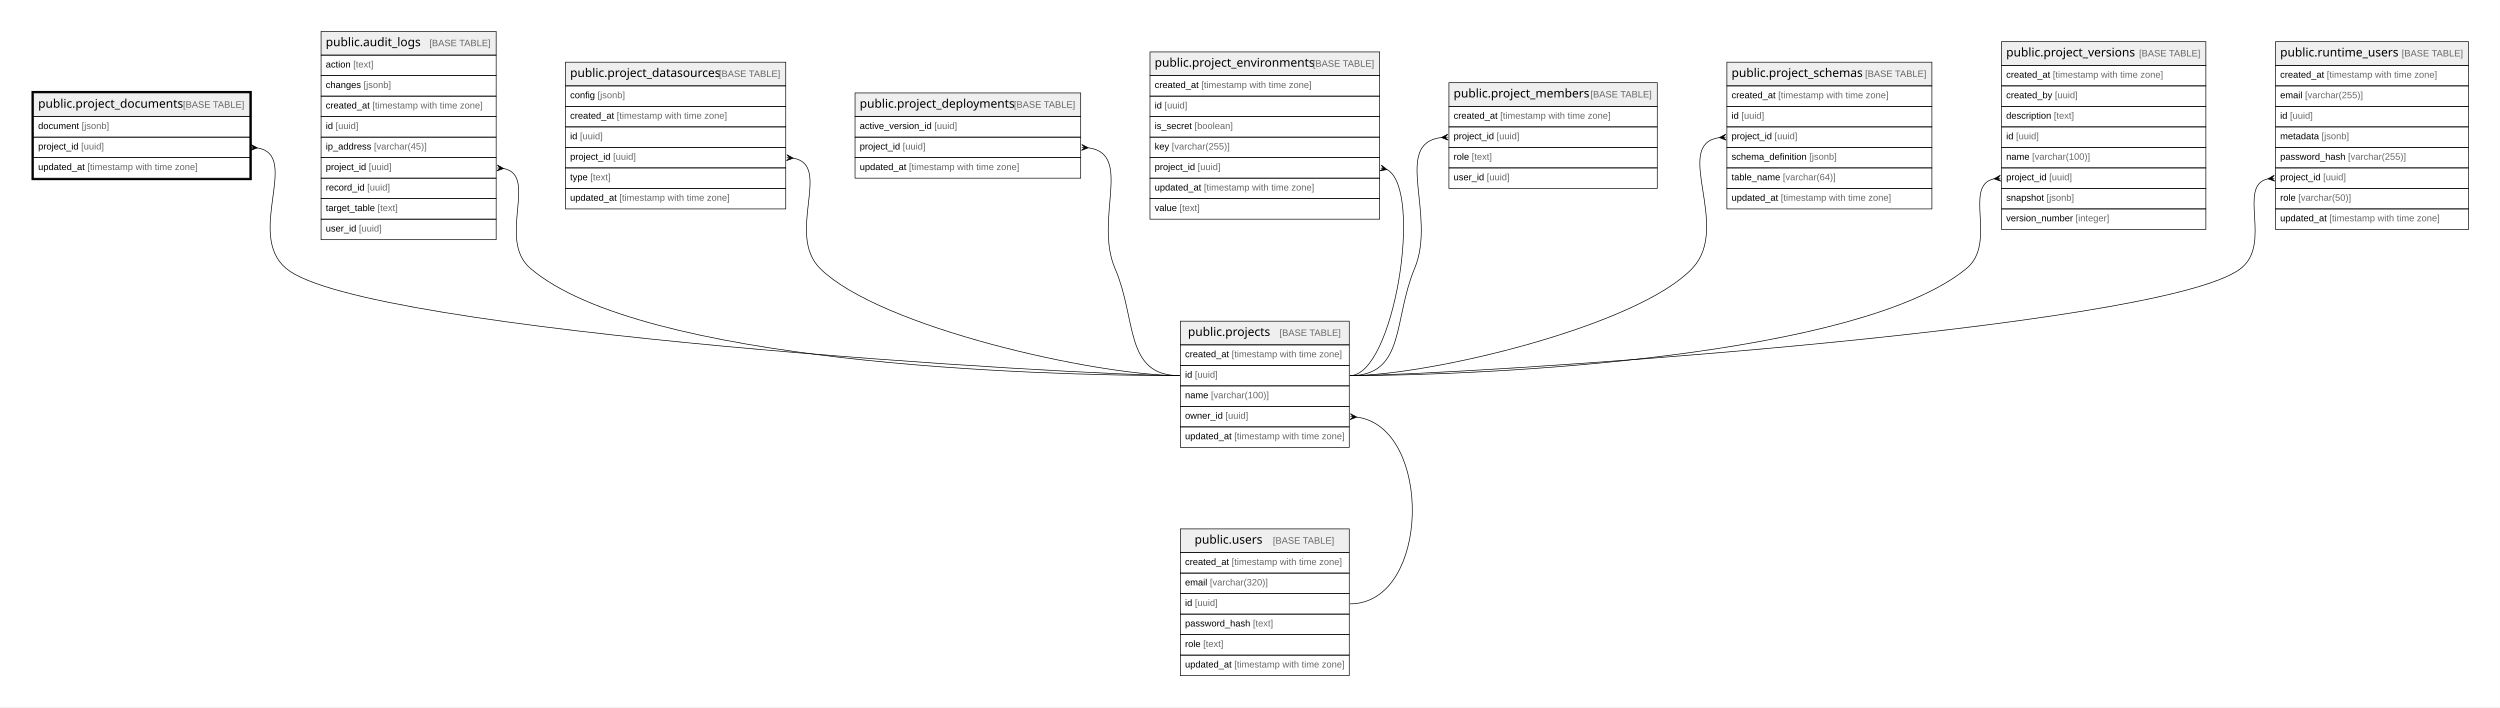
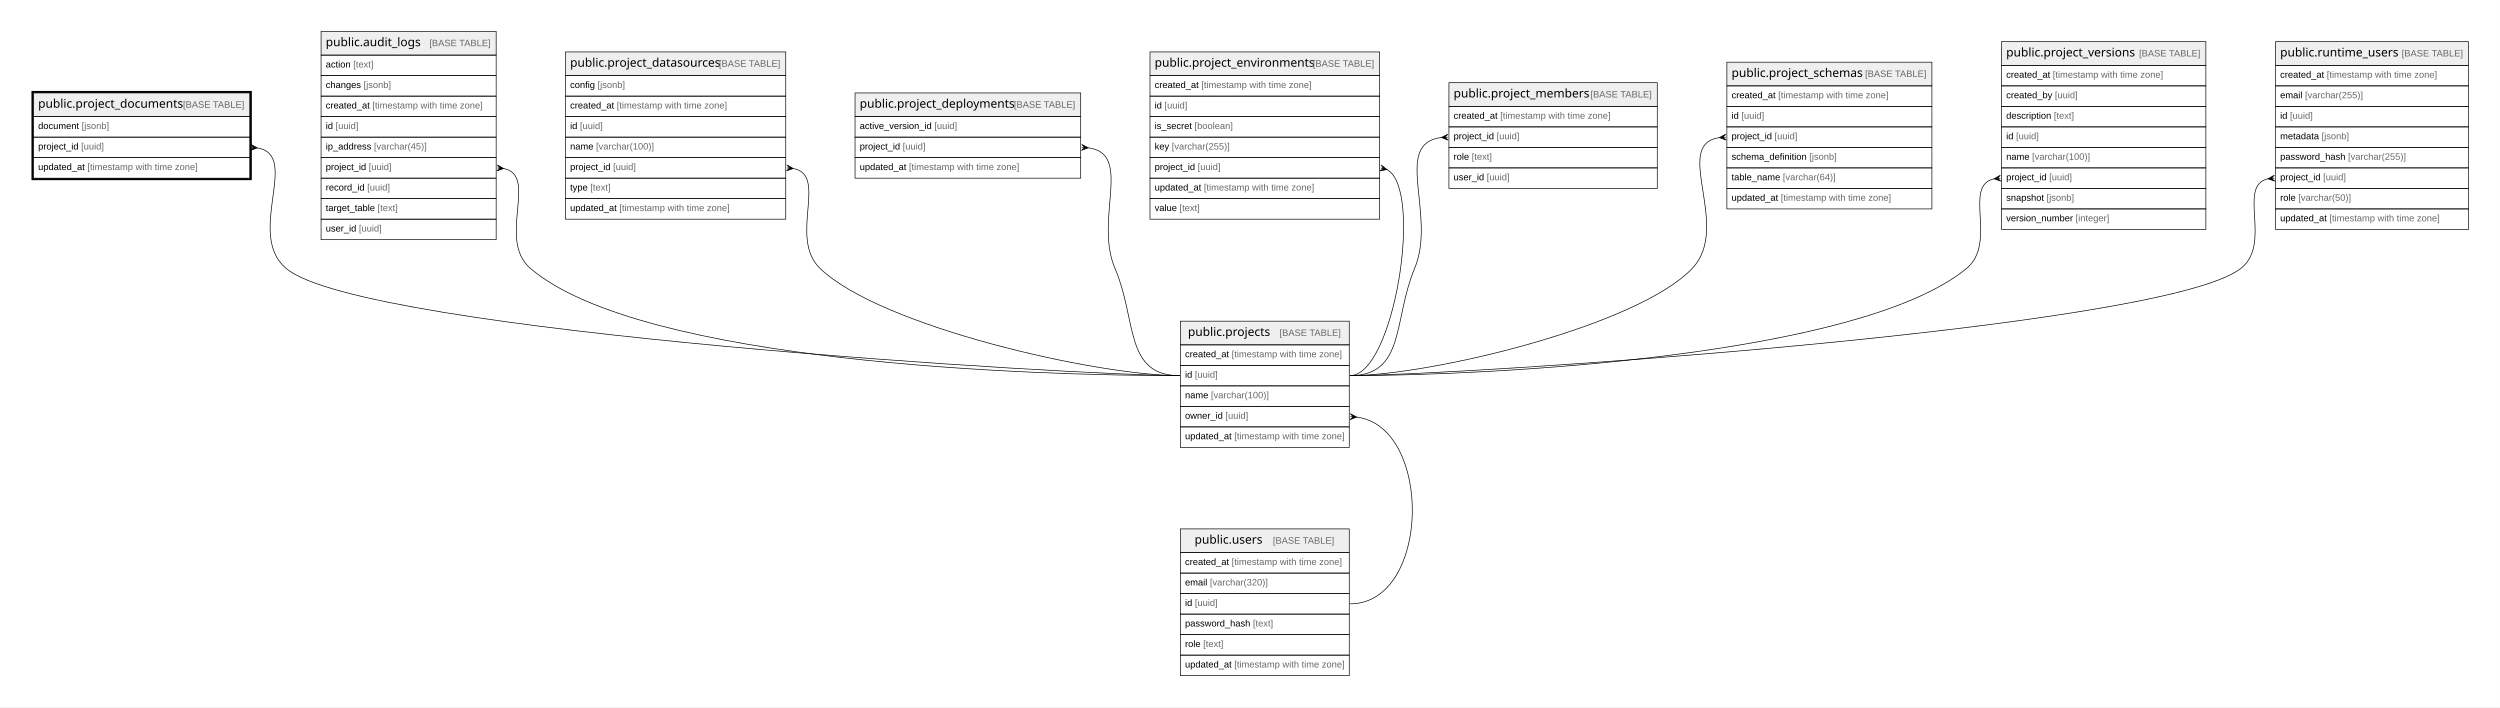
<svg xmlns="http://www.w3.org/2000/svg" width="3755pt" height="1062pt" viewBox="0.00 0.00 3754.85 1062.00">
  <g id="graph0" class="graph" transform="scale(1 1) rotate(0) translate(4 1058)">
    <polygon fill="white" stroke="none" points="-4,4 -4,-1058 3750.85,-1058 3750.85,4 -4,4" />
    <g id="node1" class="node">
      <polygon fill="#efefef" stroke="none" points="46.2,-882.8 46.2,-918.4 371.14,-918.4 371.14,-882.8 46.2,-882.8" />
      <polygon fill="none" stroke="black" points="46.2,-882.8 46.2,-918.4 371.14,-918.4 371.14,-882.8 46.2,-882.8" />
      <text text-anchor="start" x="53.2" y="-896.2" font-family="Arial Bold" font-size="18.00">public.project_documents</text>
      <text text-anchor="start" x="239.65" y="-896.2" font-family="Arial" font-size="14.00">    </text>
      <text text-anchor="start" x="270.77" y="-896.2" font-family="Arial" font-size="14.00" fill="#666666">[BASE TABLE]</text>
      <polygon fill="none" stroke="black" points="46.2,-852 46.2,-882.8 371.14,-882.8 371.14,-852 46.2,-852" />
      <text text-anchor="start" x="53.2" y="-864.2" font-family="Arial" font-size="14.00">document </text>
      <text text-anchor="start" x="118.57" y="-864.2" font-family="Arial" font-size="14.00" fill="#666666">[jsonb]</text>
      <polygon fill="none" stroke="black" points="46.2,-821.2 46.2,-852 371.14,-852 371.14,-821.2 46.2,-821.2" />
      <text text-anchor="start" x="53.2" y="-833.4" font-family="Arial" font-size="14.00">project_id </text>
      <text text-anchor="start" x="117.79" y="-833.4" font-family="Arial" font-size="14.00" fill="#666666">[uuid]</text>
      <polygon fill="none" stroke="black" points="46.2,-790.4 46.2,-821.2 371.14,-821.2 371.14,-790.4 46.2,-790.4" />
      <text text-anchor="start" x="53.2" y="-802.6" font-family="Arial" font-size="14.00">updated_at </text>
      <text text-anchor="start" x="127.16" y="-802.6" font-family="Arial" font-size="14.00" fill="#666666">[timestamp with time zone]</text>
      <polygon fill="none" stroke="black" stroke-width="3" points="44.7,-788.9 44.7,-919.9 372.64,-919.9 372.64,-788.9 44.7,-788.9" />
    </g>
    <g id="node2" class="node">
      <polygon fill="#efefef" stroke="none" points="1768.83,-540 1768.83,-575.6 2022.51,-575.6 2022.51,-540 1768.83,-540" />
      <polygon fill="none" stroke="black" points="1768.83,-540 1768.83,-575.6 2022.51,-575.6 2022.51,-540 1768.83,-540" />
      <text text-anchor="start" x="1780.19" y="-553.4" font-family="Arial Bold" font-size="18.00">public.projects</text>
      <text text-anchor="start" x="1886.66" y="-553.4" font-family="Arial" font-size="14.00">    </text>
      <text text-anchor="start" x="1917.78" y="-553.4" font-family="Arial" font-size="14.00" fill="#666666">[BASE TABLE]</text>
      <polygon fill="none" stroke="black" points="1768.83,-509.2 1768.83,-540 2022.51,-540 2022.51,-509.2 1768.83,-509.2" />
      <text text-anchor="start" x="1775.83" y="-521.4" font-family="Arial" font-size="14.00">created_at </text>
      <text text-anchor="start" x="1845.88" y="-521.4" font-family="Arial" font-size="14.00" fill="#666666">[timestamp with time zone]</text>
      <polygon fill="none" stroke="black" points="1768.83,-478.4 1768.83,-509.2 2022.51,-509.2 2022.51,-478.4 1768.83,-478.4" />
      <text text-anchor="start" x="1775.83" y="-490.6" font-family="Arial" font-size="14.00">id </text>
      <text text-anchor="start" x="1790.62" y="-490.6" font-family="Arial" font-size="14.00" fill="#666666">[uuid]</text>
      <polygon fill="none" stroke="black" points="1768.83,-447.6 1768.83,-478.4 2022.51,-478.4 2022.51,-447.6 1768.83,-447.6" />
      <text text-anchor="start" x="1775.83" y="-459.8" font-family="Arial" font-size="14.00">name </text>
      <text text-anchor="start" x="1814.74" y="-459.8" font-family="Arial" font-size="14.00" fill="#666666">[varchar(100)]</text>
      <polygon fill="none" stroke="black" points="1768.83,-416.8 1768.83,-447.6 2022.51,-447.6 2022.51,-416.8 1768.83,-416.8" />
      <text text-anchor="start" x="1775.83" y="-429" font-family="Arial" font-size="14.00">owner_id </text>
      <text text-anchor="start" x="1836.53" y="-429" font-family="Arial" font-size="14.00" fill="#666666">[uuid]</text>
      <polygon fill="none" stroke="black" points="1768.83,-386 1768.83,-416.8 2022.51,-416.8 2022.51,-386 1768.83,-386" />
      <text text-anchor="start" x="1775.83" y="-398.2" font-family="Arial" font-size="14.00">updated_at </text>
      <text text-anchor="start" x="1849.79" y="-398.2" font-family="Arial" font-size="14.00" fill="#666666">[timestamp with time zone]</text>
    </g>
    <g id="edge1" class="edge">
      <path fill="none" stroke="black" d="M382.44,-835.85C448.15,-825.3 364.24,-706.74 425.67,-654.8 540.36,-557.82 1617.63,-493.8 1767.83,-493.8" />
      <polygon fill="black" stroke="black" points="382.45,-835.85 372.15,-832.09 377.13,-836.24 372.81,-836.55 372.81,-836.55 372.81,-836.55 377.13,-836.24 372.8,-841.06 382.45,-835.85" />
    </g>
    <g id="node11" class="node">
      <polygon fill="#efefef" stroke="none" points="1768.83,-228 1768.83,-263.6 2022.51,-263.6 2022.51,-228 1768.83,-228" />
      <polygon fill="none" stroke="black" points="1768.83,-228 1768.83,-263.6 2022.51,-263.6 2022.51,-228 1768.83,-228" />
      <text text-anchor="start" x="1790.18" y="-241.4" font-family="Arial Bold" font-size="18.00">public.users</text>
      <text text-anchor="start" x="1876.67" y="-241.4" font-family="Arial" font-size="14.00">    </text>
      <text text-anchor="start" x="1907.78" y="-241.4" font-family="Arial" font-size="14.00" fill="#666666">[BASE TABLE]</text>
      <polygon fill="none" stroke="black" points="1768.83,-197.2 1768.83,-228 2022.51,-228 2022.51,-197.2 1768.83,-197.2" />
      <text text-anchor="start" x="1775.83" y="-209.4" font-family="Arial" font-size="14.00">created_at </text>
      <text text-anchor="start" x="1845.88" y="-209.4" font-family="Arial" font-size="14.00" fill="#666666">[timestamp with time zone]</text>
      <polygon fill="none" stroke="black" points="1768.83,-166.4 1768.83,-197.2 2022.51,-197.2 2022.51,-166.4 1768.83,-166.4" />
      <text text-anchor="start" x="1775.83" y="-178.6" font-family="Arial" font-size="14.00">email </text>
      <text text-anchor="start" x="1813.17" y="-178.6" font-family="Arial" font-size="14.00" fill="#666666">[varchar(320)]</text>
      <polygon fill="none" stroke="black" points="1768.83,-135.6 1768.83,-166.4 2022.51,-166.4 2022.51,-135.6 1768.83,-135.6" />
      <text text-anchor="start" x="1775.83" y="-147.8" font-family="Arial" font-size="14.00">id </text>
      <text text-anchor="start" x="1790.62" y="-147.8" font-family="Arial" font-size="14.00" fill="#666666">[uuid]</text>
      <polygon fill="none" stroke="black" points="1768.83,-104.8 1768.83,-135.6 2022.51,-135.6 2022.51,-104.8 1768.83,-104.8" />
      <text text-anchor="start" x="1775.83" y="-117" font-family="Arial" font-size="14.00">password_hash </text>
      <text text-anchor="start" x="1877.78" y="-117" font-family="Arial" font-size="14.00" fill="#666666">[text]</text>
      <polygon fill="none" stroke="black" points="1768.83,-74 1768.83,-104.8 2022.51,-104.8 2022.51,-74 1768.83,-74" />
      <text text-anchor="start" x="1775.83" y="-86.2" font-family="Arial" font-size="14.00">role </text>
      <text text-anchor="start" x="1803.06" y="-86.2" font-family="Arial" font-size="14.00" fill="#666666">[text]</text>
      <polygon fill="none" stroke="black" points="1768.83,-43.2 1768.83,-74 2022.51,-74 2022.51,-43.2 1768.83,-43.2" />
      <text text-anchor="start" x="1775.83" y="-55.4" font-family="Arial" font-size="14.00">updated_at </text>
      <text text-anchor="start" x="1849.79" y="-55.4" font-family="Arial" font-size="14.00" fill="#666666">[timestamp with time zone]</text>
    </g>
    <g id="edge10" class="edge">
      <path fill="none" stroke="black" d="M2033.83,-431.54C2148.39,-416.5 2144.95,-151 2023.51,-151" />
      <polygon fill="black" stroke="black" points="2033.82,-431.54 2023.56,-427.69 2028.5,-431.88 2024.18,-432.16 2024.18,-432.16 2024.18,-432.16 2028.5,-431.88 2024.13,-436.67 2033.82,-431.54" />
    </g>
    <g id="node3" class="node">
      <polygon fill="#efefef" stroke="none" points="478.18,-975.2 478.18,-1010.8 741.16,-1010.8 741.16,-975.2 478.18,-975.2" />
      <polygon fill="none" stroke="black" points="478.18,-975.2 478.18,-1010.8 741.16,-1010.8 741.16,-975.2 478.18,-975.2" />
      <text text-anchor="start" x="485.18" y="-988.6" font-family="Arial Bold" font-size="18.00">public.audit_logs</text>
      <text text-anchor="start" x="609.67" y="-988.6" font-family="Arial" font-size="14.00">    </text>
      <text text-anchor="start" x="640.79" y="-988.6" font-family="Arial" font-size="14.00" fill="#666666">[BASE TABLE]</text>
      <polygon fill="none" stroke="black" points="478.18,-944.4 478.18,-975.2 741.16,-975.2 741.16,-944.4 478.18,-944.4" />
      <text text-anchor="start" x="485.18" y="-956.6" font-family="Arial" font-size="14.00">action </text>
      <text text-anchor="start" x="526.43" y="-956.6" font-family="Arial" font-size="14.00" fill="#666666">[text]</text>
      <polygon fill="none" stroke="black" points="478.18,-913.6 478.18,-944.4 741.16,-944.4 741.16,-913.6 478.18,-913.6" />
      <text text-anchor="start" x="485.18" y="-925.8" font-family="Arial" font-size="14.00">changes </text>
      <text text-anchor="start" x="542" y="-925.8" font-family="Arial" font-size="14.00" fill="#666666">[jsonb]</text>
      <polygon fill="none" stroke="black" points="478.18,-882.8 478.18,-913.6 741.16,-913.6 741.16,-882.8 478.18,-882.8" />
      <text text-anchor="start" x="485.18" y="-895" font-family="Arial" font-size="14.00">created_at </text>
      <text text-anchor="start" x="555.23" y="-895" font-family="Arial" font-size="14.00" fill="#666666">[timestamp with time zone]</text>
      <polygon fill="none" stroke="black" points="478.18,-852 478.18,-882.8 741.16,-882.8 741.16,-852 478.18,-852" />
      <text text-anchor="start" x="485.18" y="-864.2" font-family="Arial" font-size="14.00">id </text>
      <text text-anchor="start" x="499.97" y="-864.2" font-family="Arial" font-size="14.00" fill="#666666">[uuid]</text>
      <polygon fill="none" stroke="black" points="478.18,-821.2 478.18,-852 741.16,-852 741.16,-821.2 478.18,-821.2" />
      <text text-anchor="start" x="485.18" y="-833.4" font-family="Arial" font-size="14.00">ip_address </text>
      <text text-anchor="start" x="557.56" y="-833.4" font-family="Arial" font-size="14.00" fill="#666666">[varchar(45)]</text>
      <polygon fill="none" stroke="black" points="478.18,-790.4 478.18,-821.2 741.16,-821.2 741.16,-790.4 478.18,-790.4" />
      <text text-anchor="start" x="485.18" y="-802.6" font-family="Arial" font-size="14.00">project_id </text>
      <text text-anchor="start" x="549.77" y="-802.6" font-family="Arial" font-size="14.00" fill="#666666">[uuid]</text>
      <polygon fill="none" stroke="black" points="478.18,-759.6 478.18,-790.4 741.16,-790.4 741.16,-759.6 478.18,-759.6" />
      <text text-anchor="start" x="485.18" y="-771.8" font-family="Arial" font-size="14.00">record_id </text>
      <text text-anchor="start" x="547.44" y="-771.8" font-family="Arial" font-size="14.00" fill="#666666">[uuid]</text>
      <polygon fill="none" stroke="black" points="478.18,-728.8 478.18,-759.6 741.16,-759.6 741.16,-728.8 478.18,-728.8" />
      <text text-anchor="start" x="485.18" y="-741" font-family="Arial" font-size="14.00">target_table </text>
      <text text-anchor="start" x="563.02" y="-741" font-family="Arial" font-size="14.00" fill="#666666">[text]</text>
      <polygon fill="none" stroke="black" points="478.18,-698 478.18,-728.8 741.16,-728.8 741.16,-698 478.18,-698" />
      <text text-anchor="start" x="485.18" y="-710.2" font-family="Arial" font-size="14.00">user_id </text>
      <text text-anchor="start" x="534.99" y="-710.2" font-family="Arial" font-size="14.00" fill="#666666">[uuid]</text>
    </g>
    <g id="edge2" class="edge">
      <path fill="none" stroke="black" d="M752.51,-804.88C805.2,-794.48 741.76,-698.19 792.67,-654.8 959.83,-512.33 1548.19,-493.8 1767.83,-493.8" />
      <polygon fill="black" stroke="black" points="752.45,-804.89 742.1,-801.29 747.14,-805.36 742.83,-805.74 742.83,-805.74 742.83,-805.74 747.14,-805.36 742.89,-810.25 752.45,-804.89" />
    </g>
    <g id="node4" class="node">
-       <polygon fill="#efefef" stroke="none" points="845.21,-929 845.21,-964.6 1176.13,-964.6 1176.13,-929 845.21,-929" />
-       <polygon fill="none" stroke="black" points="845.21,-929 845.21,-964.6 1176.13,-964.6 1176.13,-929 845.21,-929" />
-       <text text-anchor="start" x="852.21" y="-942.4" font-family="Arial Bold" font-size="18.00">public.project_datasources</text>
-       <text text-anchor="start" x="1044.64" y="-942.4" font-family="Arial" font-size="14.00">    </text>
-       <text text-anchor="start" x="1075.76" y="-942.4" font-family="Arial" font-size="14.00" fill="#666666">[BASE TABLE]</text>
-       <polygon fill="none" stroke="black" points="845.21,-898.2 845.21,-929 1176.13,-929 1176.13,-898.2 845.21,-898.2" />
-       <text text-anchor="start" x="852.21" y="-910.4" font-family="Arial" font-size="14.00">config </text>
-       <text text-anchor="start" x="893.46" y="-910.4" font-family="Arial" font-size="14.00" fill="#666666">[jsonb]</text>
-       <polygon fill="none" stroke="black" points="845.21,-867.4 845.21,-898.2 1176.13,-898.2 1176.13,-867.4 845.21,-867.4" />
-       <text text-anchor="start" x="852.21" y="-879.6" font-family="Arial" font-size="14.00">created_at </text>
-       <text text-anchor="start" x="922.26" y="-879.6" font-family="Arial" font-size="14.00" fill="#666666">[timestamp with time zone]</text>
-       <polygon fill="none" stroke="black" points="845.21,-836.6 845.21,-867.4 1176.13,-867.4 1176.13,-836.6 845.21,-836.6" />
-       <text text-anchor="start" x="852.21" y="-848.8" font-family="Arial" font-size="14.00">id </text>
-       <text text-anchor="start" x="867" y="-848.8" font-family="Arial" font-size="14.00" fill="#666666">[uuid]</text>
-       <polygon fill="none" stroke="black" points="845.21,-805.8 845.21,-836.6 1176.13,-836.6 1176.13,-805.8 845.21,-805.8" />
-       <text text-anchor="start" x="852.21" y="-818" font-family="Arial" font-size="14.00">project_id </text>
-       <text text-anchor="start" x="916.8" y="-818" font-family="Arial" font-size="14.00" fill="#666666">[uuid]</text>
-       <polygon fill="none" stroke="black" points="845.21,-775 845.21,-805.8 1176.13,-805.8 1176.13,-775 845.21,-775" />
-       <text text-anchor="start" x="852.21" y="-787.2" font-family="Arial" font-size="14.00">type </text>
-       <text text-anchor="start" x="882.56" y="-787.2" font-family="Arial" font-size="14.00" fill="#666666">[text]</text>
-       <polygon fill="none" stroke="black" points="845.21,-744.2 845.21,-775 1176.13,-775 1176.13,-744.2 845.21,-744.2" />
-       <text text-anchor="start" x="852.21" y="-756.4" font-family="Arial" font-size="14.00">updated_at </text>
-       <text text-anchor="start" x="926.17" y="-756.4" font-family="Arial" font-size="14.00" fill="#666666">[timestamp with time zone]</text>
+       <polygon fill="#efefef" stroke="none" points="845.21,-944.4 845.21,-980 1176.13,-980 1176.13,-944.4 845.21,-944.4" />
+       <polygon fill="none" stroke="black" points="845.21,-944.4 845.21,-980 1176.13,-980 1176.13,-944.4 845.21,-944.4" />
+       <text text-anchor="start" x="852.21" y="-957.8" font-family="Arial Bold" font-size="18.00">public.project_datasources</text>
+       <text text-anchor="start" x="1044.64" y="-957.8" font-family="Arial" font-size="14.00">    </text>
+       <text text-anchor="start" x="1075.76" y="-957.8" font-family="Arial" font-size="14.00" fill="#666666">[BASE TABLE]</text>
+       <polygon fill="none" stroke="black" points="845.21,-913.6 845.21,-944.4 1176.13,-944.4 1176.13,-913.6 845.21,-913.6" />
+       <text text-anchor="start" x="852.21" y="-925.8" font-family="Arial" font-size="14.00">config </text>
+       <text text-anchor="start" x="893.46" y="-925.8" font-family="Arial" font-size="14.00" fill="#666666">[jsonb]</text>
+       <polygon fill="none" stroke="black" points="845.21,-882.8 845.21,-913.6 1176.13,-913.6 1176.13,-882.8 845.21,-882.8" />
+       <text text-anchor="start" x="852.21" y="-895" font-family="Arial" font-size="14.00">created_at </text>
+       <text text-anchor="start" x="922.26" y="-895" font-family="Arial" font-size="14.00" fill="#666666">[timestamp with time zone]</text>
+       <polygon fill="none" stroke="black" points="845.21,-852 845.21,-882.8 1176.13,-882.8 1176.13,-852 845.21,-852" />
+       <text text-anchor="start" x="852.21" y="-864.2" font-family="Arial" font-size="14.00">id </text>
+       <text text-anchor="start" x="867" y="-864.2" font-family="Arial" font-size="14.00" fill="#666666">[uuid]</text>
+       <polygon fill="none" stroke="black" points="845.21,-821.2 845.21,-852 1176.13,-852 1176.13,-821.2 845.21,-821.2" />
+       <text text-anchor="start" x="852.21" y="-833.4" font-family="Arial" font-size="14.00">name </text>
+       <text text-anchor="start" x="891.12" y="-833.4" font-family="Arial" font-size="14.00" fill="#666666">[varchar(100)]</text>
+       <polygon fill="none" stroke="black" points="845.21,-790.4 845.21,-821.2 1176.13,-821.2 1176.13,-790.4 845.21,-790.4" />
+       <text text-anchor="start" x="852.21" y="-802.6" font-family="Arial" font-size="14.00">project_id </text>
+       <text text-anchor="start" x="916.8" y="-802.6" font-family="Arial" font-size="14.00" fill="#666666">[uuid]</text>
+       <polygon fill="none" stroke="black" points="845.21,-759.6 845.21,-790.4 1176.13,-790.4 1176.13,-759.6 845.21,-759.6" />
+       <text text-anchor="start" x="852.21" y="-771.8" font-family="Arial" font-size="14.00">type </text>
+       <text text-anchor="start" x="882.56" y="-771.8" font-family="Arial" font-size="14.00" fill="#666666">[text]</text>
+       <polygon fill="none" stroke="black" points="845.21,-728.8 845.21,-759.6 1176.13,-759.6 1176.13,-728.8 845.21,-728.8" />
+       <text text-anchor="start" x="852.21" y="-741" font-family="Arial" font-size="14.00">updated_at </text>
+       <text text-anchor="start" x="926.17" y="-741" font-family="Arial" font-size="14.00" fill="#666666">[timestamp with time zone]</text>
    </g>
    <g id="edge3" class="edge">
-       <path fill="none" stroke="black" d="M1187.35,-820.42C1246.78,-810.41 1175.55,-706.65 1227.67,-654.8 1316.47,-566.46 1642.58,-493.8 1767.83,-493.8" />
-       <polygon fill="black" stroke="black" points="1187.43,-820.41 1177.12,-816.69 1182.11,-820.82 1177.8,-821.15 1177.8,-821.15 1177.8,-821.15 1182.11,-820.82 1177.8,-825.66 1187.43,-820.41" />
+       <path fill="none" stroke="black" d="M1187.51,-804.91C1240.49,-794.82 1179.58,-701.31 1227.67,-654.8 1317.7,-567.72 1642.58,-493.8 1767.83,-493.8" />
+       <polygon fill="black" stroke="black" points="1187.43,-804.92 1177.08,-801.29 1182.11,-805.37 1177.8,-805.74 1177.8,-805.74 1177.8,-805.74 1182.11,-805.37 1177.85,-810.26 1187.43,-804.92" />
    </g>
    <g id="node5" class="node">
      <polygon fill="#efefef" stroke="none" points="1280.2,-882.8 1280.2,-918.4 1619.14,-918.4 1619.14,-882.8 1280.2,-882.8" />
      <polygon fill="none" stroke="black" points="1280.2,-882.8 1280.2,-918.4 1619.14,-918.4 1619.14,-882.8 1280.2,-882.8" />
      <text text-anchor="start" x="1287.2" y="-896.2" font-family="Arial Bold" font-size="18.00">public.project_deployments</text>
      <text text-anchor="start" x="1487.65" y="-896.2" font-family="Arial" font-size="14.00">    </text>
      <text text-anchor="start" x="1518.77" y="-896.2" font-family="Arial" font-size="14.00" fill="#666666">[BASE TABLE]</text>
      <polygon fill="none" stroke="black" points="1280.2,-852 1280.2,-882.8 1619.14,-882.8 1619.14,-852 1280.2,-852" />
      <text text-anchor="start" x="1287.2" y="-864.2" font-family="Arial" font-size="14.00">active_version_id </text>
      <text text-anchor="start" x="1399.26" y="-864.2" font-family="Arial" font-size="14.00" fill="#666666">[uuid]</text>
      <polygon fill="none" stroke="black" points="1280.2,-821.2 1280.2,-852 1619.14,-852 1619.14,-821.2 1280.2,-821.2" />
      <text text-anchor="start" x="1287.2" y="-833.4" font-family="Arial" font-size="14.00">project_id </text>
      <text text-anchor="start" x="1351.79" y="-833.4" font-family="Arial" font-size="14.00" fill="#666666">[uuid]</text>
      <polygon fill="none" stroke="black" points="1280.2,-790.4 1280.2,-821.2 1619.14,-821.2 1619.14,-790.4 1280.2,-790.4" />
      <text text-anchor="start" x="1287.2" y="-802.6" font-family="Arial" font-size="14.00">updated_at </text>
      <text text-anchor="start" x="1361.16" y="-802.6" font-family="Arial" font-size="14.00" fill="#666666">[timestamp with time zone]</text>
    </g>
    <g id="edge4" class="edge">
      <path fill="none" stroke="black" d="M1630.55,-835.98C1698.23,-827.24 1638.96,-728.35 1670.67,-654.8 1703.76,-578.05 1684.25,-493.8 1767.83,-493.8" />
      <polygon fill="black" stroke="black" points="1630.46,-835.98 1620.21,-832.09 1625.13,-836.3 1620.81,-836.56 1620.81,-836.56 1620.81,-836.56 1625.13,-836.3 1620.74,-841.07 1630.46,-835.98" />
    </g>
    <g id="node6" class="node">
      <polygon fill="#efefef" stroke="none" points="1723.2,-944.4 1723.2,-980 2068.14,-980 2068.14,-944.4 1723.2,-944.4" />
      <polygon fill="none" stroke="black" points="1723.2,-944.4 1723.2,-980 2068.14,-980 2068.14,-944.4 1723.2,-944.4" />
      <text text-anchor="start" x="1730.2" y="-957.8" font-family="Arial Bold" font-size="18.00">public.project_environments</text>
      <text text-anchor="start" x="1936.65" y="-957.8" font-family="Arial" font-size="14.00">    </text>
      <text text-anchor="start" x="1967.77" y="-957.8" font-family="Arial" font-size="14.00" fill="#666666">[BASE TABLE]</text>
      <polygon fill="none" stroke="black" points="1723.2,-913.6 1723.2,-944.4 2068.14,-944.4 2068.14,-913.6 1723.2,-913.6" />
      <text text-anchor="start" x="1730.2" y="-925.8" font-family="Arial" font-size="14.00">created_at </text>
      <text text-anchor="start" x="1800.25" y="-925.8" font-family="Arial" font-size="14.00" fill="#666666">[timestamp with time zone]</text>
      <polygon fill="none" stroke="black" points="1723.2,-882.8 1723.2,-913.6 2068.14,-913.6 2068.14,-882.8 1723.2,-882.8" />
      <text text-anchor="start" x="1730.2" y="-895" font-family="Arial" font-size="14.00">id </text>
      <text text-anchor="start" x="1744.99" y="-895" font-family="Arial" font-size="14.00" fill="#666666">[uuid]</text>
      <polygon fill="none" stroke="black" points="1723.2,-852 1723.2,-882.8 2068.14,-882.8 2068.14,-852 1723.2,-852" />
      <text text-anchor="start" x="1730.2" y="-864.2" font-family="Arial" font-size="14.00">is_secret </text>
      <text text-anchor="start" x="1790.11" y="-864.2" font-family="Arial" font-size="14.00" fill="#666666">[boolean]</text>
      <polygon fill="none" stroke="black" points="1723.2,-821.2 1723.2,-852 2068.14,-852 2068.14,-821.2 1723.2,-821.2" />
      <text text-anchor="start" x="1730.2" y="-833.4" font-family="Arial" font-size="14.00">key </text>
      <text text-anchor="start" x="1755.88" y="-833.4" font-family="Arial" font-size="14.00" fill="#666666">[varchar(255)]</text>
      <polygon fill="none" stroke="black" points="1723.2,-790.4 1723.2,-821.2 2068.14,-821.2 2068.14,-790.4 1723.2,-790.4" />
      <text text-anchor="start" x="1730.2" y="-802.6" font-family="Arial" font-size="14.00">project_id </text>
      <text text-anchor="start" x="1794.8" y="-802.6" font-family="Arial" font-size="14.00" fill="#666666">[uuid]</text>
      <polygon fill="none" stroke="black" points="1723.2,-759.6 1723.2,-790.4 2068.14,-790.4 2068.14,-759.6 1723.2,-759.6" />
      <text text-anchor="start" x="1730.2" y="-771.8" font-family="Arial" font-size="14.00">updated_at </text>
      <text text-anchor="start" x="1804.16" y="-771.8" font-family="Arial" font-size="14.00" fill="#666666">[timestamp with time zone]</text>
      <polygon fill="none" stroke="black" points="1723.2,-728.8 1723.2,-759.6 2068.14,-759.6 2068.14,-728.8 1723.2,-728.8" />
      <text text-anchor="start" x="1730.2" y="-741" font-family="Arial" font-size="14.00">value </text>
      <text text-anchor="start" x="1767.56" y="-741" font-family="Arial" font-size="14.00" fill="#666666">[text]</text>
    </g>
    <g id="edge5" class="edge">
      <path fill="none" stroke="black" d="M2079.27,-803.29C2134.33,-773.76 2089.89,-493.8 2023.51,-493.8" />
      <polygon fill="black" stroke="black" points="2079.17,-803.31 2068.38,-801.35 2073.99,-804.6 2069.79,-805.64 2069.79,-805.64 2069.79,-805.64 2073.99,-804.6 2070.55,-810.09 2079.17,-803.31" />
    </g>
    <g id="node7" class="node">
      <polygon fill="#efefef" stroke="none" points="2172.2,-898.2 2172.2,-933.8 2485.14,-933.8 2485.14,-898.2 2172.2,-898.2" />
      <polygon fill="none" stroke="black" points="2172.2,-898.2 2172.2,-933.8 2485.14,-933.8 2485.14,-898.2 2172.2,-898.2" />
      <text text-anchor="start" x="2179.2" y="-911.6" font-family="Arial Bold" font-size="18.00">public.project_members</text>
      <text text-anchor="start" x="2353.65" y="-911.6" font-family="Arial" font-size="14.00">    </text>
      <text text-anchor="start" x="2384.77" y="-911.6" font-family="Arial" font-size="14.00" fill="#666666">[BASE TABLE]</text>
      <polygon fill="none" stroke="black" points="2172.2,-867.4 2172.2,-898.2 2485.14,-898.2 2485.14,-867.4 2172.2,-867.4" />
      <text text-anchor="start" x="2179.2" y="-879.6" font-family="Arial" font-size="14.00">created_at </text>
      <text text-anchor="start" x="2249.25" y="-879.6" font-family="Arial" font-size="14.00" fill="#666666">[timestamp with time zone]</text>
      <polygon fill="none" stroke="black" points="2172.2,-836.6 2172.2,-867.4 2485.14,-867.4 2485.14,-836.6 2172.2,-836.6" />
      <text text-anchor="start" x="2179.2" y="-848.8" font-family="Arial" font-size="14.00">project_id </text>
      <text text-anchor="start" x="2243.8" y="-848.8" font-family="Arial" font-size="14.00" fill="#666666">[uuid]</text>
      <polygon fill="none" stroke="black" points="2172.2,-805.8 2172.2,-836.6 2485.14,-836.6 2485.14,-805.8 2172.2,-805.8" />
      <text text-anchor="start" x="2179.2" y="-818" font-family="Arial" font-size="14.00">role </text>
      <text text-anchor="start" x="2206.44" y="-818" font-family="Arial" font-size="14.00" fill="#666666">[text]</text>
      <polygon fill="none" stroke="black" points="2172.2,-775 2172.2,-805.8 2485.14,-805.8 2485.14,-775 2172.2,-775" />
      <text text-anchor="start" x="2179.2" y="-787.2" font-family="Arial" font-size="14.00">user_id </text>
      <text text-anchor="start" x="2229.01" y="-787.2" font-family="Arial" font-size="14.00" fill="#666666">[uuid]</text>
    </g>
    <g id="edge6" class="edge">
      <path fill="none" stroke="black" d="M2160.89,-851.44C2086.69,-842.72 2154.21,-734.82 2120.67,-654.8 2088.36,-577.72 2107.09,-493.8 2023.51,-493.8" />
      <polygon fill="black" stroke="black" points="2160.88,-851.44 2170.62,-856.48 2166.21,-851.73 2170.53,-851.96 2170.53,-851.96 2170.53,-851.96 2166.21,-851.73 2171.11,-847.49 2160.88,-851.44" />
    </g>
    <g id="node8" class="node">
      <polygon fill="#efefef" stroke="none" points="2589.7,-929 2589.7,-964.6 2897.64,-964.6 2897.64,-929 2589.7,-929" />
      <polygon fill="none" stroke="black" points="2589.7,-929 2589.7,-964.6 2897.64,-964.6 2897.64,-929 2589.7,-929" />
      <text text-anchor="start" x="2596.7" y="-942.4" font-family="Arial Bold" font-size="18.00">public.project_schemas</text>
      <text text-anchor="start" x="2766.15" y="-942.4" font-family="Arial" font-size="14.00">    </text>
      <text text-anchor="start" x="2797.26" y="-942.4" font-family="Arial" font-size="14.00" fill="#666666">[BASE TABLE]</text>
      <polygon fill="none" stroke="black" points="2589.7,-898.2 2589.7,-929 2897.64,-929 2897.64,-898.2 2589.7,-898.2" />
      <text text-anchor="start" x="2596.7" y="-910.4" font-family="Arial" font-size="14.00">created_at </text>
      <text text-anchor="start" x="2666.75" y="-910.4" font-family="Arial" font-size="14.00" fill="#666666">[timestamp with time zone]</text>
      <polygon fill="none" stroke="black" points="2589.7,-867.4 2589.7,-898.2 2897.64,-898.2 2897.64,-867.4 2589.7,-867.4" />
      <text text-anchor="start" x="2596.7" y="-879.6" font-family="Arial" font-size="14.00">id </text>
      <text text-anchor="start" x="2611.49" y="-879.6" font-family="Arial" font-size="14.00" fill="#666666">[uuid]</text>
      <polygon fill="none" stroke="black" points="2589.7,-836.6 2589.7,-867.4 2897.64,-867.4 2897.64,-836.6 2589.7,-836.6" />
      <text text-anchor="start" x="2596.7" y="-848.8" font-family="Arial" font-size="14.00">project_id </text>
      <text text-anchor="start" x="2661.3" y="-848.8" font-family="Arial" font-size="14.00" fill="#666666">[uuid]</text>
      <polygon fill="none" stroke="black" points="2589.7,-805.8 2589.7,-836.6 2897.64,-836.6 2897.64,-805.8 2589.7,-805.8" />
      <text text-anchor="start" x="2596.7" y="-818" font-family="Arial" font-size="14.00">schema_definition </text>
      <text text-anchor="start" x="2713.44" y="-818" font-family="Arial" font-size="14.00" fill="#666666">[jsonb]</text>
      <polygon fill="none" stroke="black" points="2589.7,-775 2589.7,-805.8 2897.64,-805.8 2897.64,-775 2589.7,-775" />
      <text text-anchor="start" x="2596.7" y="-787.2" font-family="Arial" font-size="14.00">table_name </text>
      <text text-anchor="start" x="2673.76" y="-787.2" font-family="Arial" font-size="14.00" fill="#666666">[varchar(64)]</text>
      <polygon fill="none" stroke="black" points="2589.7,-744.2 2589.7,-775 2897.64,-775 2897.64,-744.2 2589.7,-744.2" />
      <text text-anchor="start" x="2596.7" y="-756.4" font-family="Arial" font-size="14.00">updated_at </text>
      <text text-anchor="start" x="2670.66" y="-756.4" font-family="Arial" font-size="14.00" fill="#666666">[timestamp with time zone]</text>
    </g>
    <g id="edge7" class="edge">
      <path fill="none" stroke="black" d="M2578.51,-851.35C2506.25,-841.32 2597.5,-717.71 2537.67,-654.8 2455.16,-568.04 2143.24,-493.8 2023.51,-493.8" />
      <polygon fill="black" stroke="black" points="2578.39,-851.34 2588.08,-856.47 2583.71,-851.68 2588.04,-851.96 2588.04,-851.96 2588.04,-851.96 2583.71,-851.68 2588.66,-847.49 2578.39,-851.34" />
    </g>
    <g id="node9" class="node">
      <polygon fill="#efefef" stroke="none" points="3002.2,-959.8 3002.2,-995.4 3309.14,-995.4 3309.14,-959.8 3002.2,-959.8" />
      <polygon fill="none" stroke="black" points="3002.2,-959.8 3002.2,-995.4 3309.14,-995.4 3309.14,-959.8 3002.2,-959.8" />
      <text text-anchor="start" x="3009.2" y="-973.2" font-family="Arial Bold" font-size="18.00">public.project_versions</text>
      <text text-anchor="start" x="3177.66" y="-973.2" font-family="Arial" font-size="14.00">    </text>
      <text text-anchor="start" x="3208.77" y="-973.2" font-family="Arial" font-size="14.00" fill="#666666">[BASE TABLE]</text>
      <polygon fill="none" stroke="black" points="3002.2,-929 3002.2,-959.8 3309.14,-959.8 3309.14,-929 3002.2,-929" />
      <text text-anchor="start" x="3009.2" y="-941.2" font-family="Arial" font-size="14.00">created_at </text>
      <text text-anchor="start" x="3079.24" y="-941.2" font-family="Arial" font-size="14.00" fill="#666666">[timestamp with time zone]</text>
      <polygon fill="none" stroke="black" points="3002.2,-898.2 3002.2,-929 3309.14,-929 3309.14,-898.2 3002.2,-898.2" />
      <text text-anchor="start" x="3009.2" y="-910.4" font-family="Arial" font-size="14.00">created_by </text>
      <text text-anchor="start" x="3082.35" y="-910.4" font-family="Arial" font-size="14.00" fill="#666666">[uuid]</text>
      <polygon fill="none" stroke="black" points="3002.2,-867.4 3002.2,-898.2 3309.14,-898.2 3309.14,-867.4 3002.2,-867.4" />
      <text text-anchor="start" x="3009.2" y="-879.6" font-family="Arial" font-size="14.00">description </text>
      <text text-anchor="start" x="3080.79" y="-879.6" font-family="Arial" font-size="14.00" fill="#666666">[text]</text>
      <polygon fill="none" stroke="black" points="3002.2,-836.6 3002.2,-867.4 3309.14,-867.4 3309.14,-836.6 3002.2,-836.6" />
      <text text-anchor="start" x="3009.2" y="-848.8" font-family="Arial" font-size="14.00">id </text>
      <text text-anchor="start" x="3023.98" y="-848.8" font-family="Arial" font-size="14.00" fill="#666666">[uuid]</text>
      <polygon fill="none" stroke="black" points="3002.2,-805.8 3002.2,-836.6 3309.14,-836.6 3309.14,-805.8 3002.2,-805.8" />
      <text text-anchor="start" x="3009.2" y="-818" font-family="Arial" font-size="14.00">name </text>
      <text text-anchor="start" x="3048.11" y="-818" font-family="Arial" font-size="14.00" fill="#666666">[varchar(100)]</text>
      <polygon fill="none" stroke="black" points="3002.2,-775 3002.2,-805.8 3309.14,-805.8 3309.14,-775 3002.2,-775" />
      <text text-anchor="start" x="3009.2" y="-787.2" font-family="Arial" font-size="14.00">project_id </text>
      <text text-anchor="start" x="3073.79" y="-787.2" font-family="Arial" font-size="14.00" fill="#666666">[uuid]</text>
      <polygon fill="none" stroke="black" points="3002.2,-744.2 3002.2,-775 3309.14,-775 3309.14,-744.2 3002.2,-744.2" />
      <text text-anchor="start" x="3009.2" y="-756.4" font-family="Arial" font-size="14.00">snapshot </text>
      <text text-anchor="start" x="3069.91" y="-756.4" font-family="Arial" font-size="14.00" fill="#666666">[jsonb]</text>
      <polygon fill="none" stroke="black" points="3002.2,-713.4 3002.2,-744.2 3309.14,-744.2 3309.14,-713.4 3002.2,-713.4" />
      <text text-anchor="start" x="3009.2" y="-725.6" font-family="Arial" font-size="14.00">version_number </text>
      <text text-anchor="start" x="3113.47" y="-725.6" font-family="Arial" font-size="14.00" fill="#666666">[integer]</text>
    </g>
    <g id="edge8" class="edge">
      <path fill="none" stroke="black" d="M2990.83,-789.39C2943.9,-779.14 2996.39,-693.35 2949.67,-654.8 2788.54,-521.85 2232.41,-493.8 2023.51,-493.8" />
      <polygon fill="black" stroke="black" points="2990.91,-789.4 3000.43,-794.85 2996.22,-789.92 3000.53,-790.34 3000.53,-790.34 3000.53,-790.34 2996.22,-789.92 3001.3,-785.89 2990.91,-789.4" />
    </g>
    <g id="node10" class="node">
      <polygon fill="#efefef" stroke="none" points="3413.69,-959.8 3413.69,-995.4 3703.65,-995.4 3703.65,-959.8 3413.69,-959.8" />
      <polygon fill="none" stroke="black" points="3413.69,-959.8 3413.69,-995.4 3703.65,-995.4 3703.65,-959.8 3413.69,-959.8" />
      <text text-anchor="start" x="3420.69" y="-973.2" font-family="Arial Bold" font-size="18.00">public.runtime_users</text>
      <text text-anchor="start" x="3572.16" y="-973.2" font-family="Arial" font-size="14.00">    </text>
      <text text-anchor="start" x="3603.28" y="-973.2" font-family="Arial" font-size="14.00" fill="#666666">[BASE TABLE]</text>
      <polygon fill="none" stroke="black" points="3413.69,-929 3413.69,-959.8 3703.65,-959.8 3703.65,-929 3413.69,-929" />
      <text text-anchor="start" x="3420.69" y="-941.2" font-family="Arial" font-size="14.00">created_at </text>
      <text text-anchor="start" x="3490.74" y="-941.2" font-family="Arial" font-size="14.00" fill="#666666">[timestamp with time zone]</text>
      <polygon fill="none" stroke="black" points="3413.69,-898.2 3413.69,-929 3703.65,-929 3703.65,-898.2 3413.69,-898.2" />
      <text text-anchor="start" x="3420.69" y="-910.4" font-family="Arial" font-size="14.00">email </text>
      <text text-anchor="start" x="3458.03" y="-910.4" font-family="Arial" font-size="14.00" fill="#666666">[varchar(255)]</text>
      <polygon fill="none" stroke="black" points="3413.69,-867.4 3413.69,-898.2 3703.65,-898.2 3703.65,-867.4 3413.69,-867.4" />
      <text text-anchor="start" x="3420.69" y="-879.6" font-family="Arial" font-size="14.00">id </text>
      <text text-anchor="start" x="3435.48" y="-879.6" font-family="Arial" font-size="14.00" fill="#666666">[uuid]</text>
      <polygon fill="none" stroke="black" points="3413.69,-836.6 3413.69,-867.4 3703.65,-867.4 3703.65,-836.6 3413.69,-836.6" />
      <text text-anchor="start" x="3420.69" y="-848.8" font-family="Arial" font-size="14.00">metadata </text>
      <text text-anchor="start" x="3482.95" y="-848.8" font-family="Arial" font-size="14.00" fill="#666666">[jsonb]</text>
      <polygon fill="none" stroke="black" points="3413.69,-805.8 3413.69,-836.6 3703.65,-836.6 3703.65,-805.8 3413.69,-805.8" />
      <text text-anchor="start" x="3420.69" y="-818" font-family="Arial" font-size="14.00">password_hash </text>
      <text text-anchor="start" x="3522.64" y="-818" font-family="Arial" font-size="14.00" fill="#666666">[varchar(255)]</text>
      <polygon fill="none" stroke="black" points="3413.69,-775 3413.69,-805.8 3703.65,-805.8 3703.65,-775 3413.69,-775" />
      <text text-anchor="start" x="3420.69" y="-787.2" font-family="Arial" font-size="14.00">project_id </text>
      <text text-anchor="start" x="3485.28" y="-787.2" font-family="Arial" font-size="14.00" fill="#666666">[uuid]</text>
      <polygon fill="none" stroke="black" points="3413.69,-744.2 3413.69,-775 3703.65,-775 3703.65,-744.2 3413.69,-744.2" />
      <text text-anchor="start" x="3420.69" y="-756.4" font-family="Arial" font-size="14.00">role </text>
      <text text-anchor="start" x="3447.92" y="-756.4" font-family="Arial" font-size="14.00" fill="#666666">[varchar(50)]</text>
      <polygon fill="none" stroke="black" points="3413.69,-713.4 3413.69,-744.2 3703.65,-744.2 3703.65,-713.4 3413.69,-713.4" />
      <text text-anchor="start" x="3420.69" y="-725.6" font-family="Arial" font-size="14.00">updated_at </text>
      <text text-anchor="start" x="3494.65" y="-725.6" font-family="Arial" font-size="14.00" fill="#666666">[timestamp with time zone]</text>
    </g>
    <g id="edge9" class="edge">
      <path fill="none" stroke="black" d="M3402.35,-789.38C3355.63,-779 3409.26,-692.14 3361.67,-654.8 3243.85,-562.35 2173.27,-493.8 2023.51,-493.8" />
      <polygon fill="black" stroke="black" points="3402.41,-789.38 3411.92,-794.85 3407.71,-789.91 3412.02,-790.33 3412.02,-790.33 3412.02,-790.33 3407.71,-789.91 3412.8,-785.89 3402.41,-789.38" />
    </g>
  </g>
</svg>
